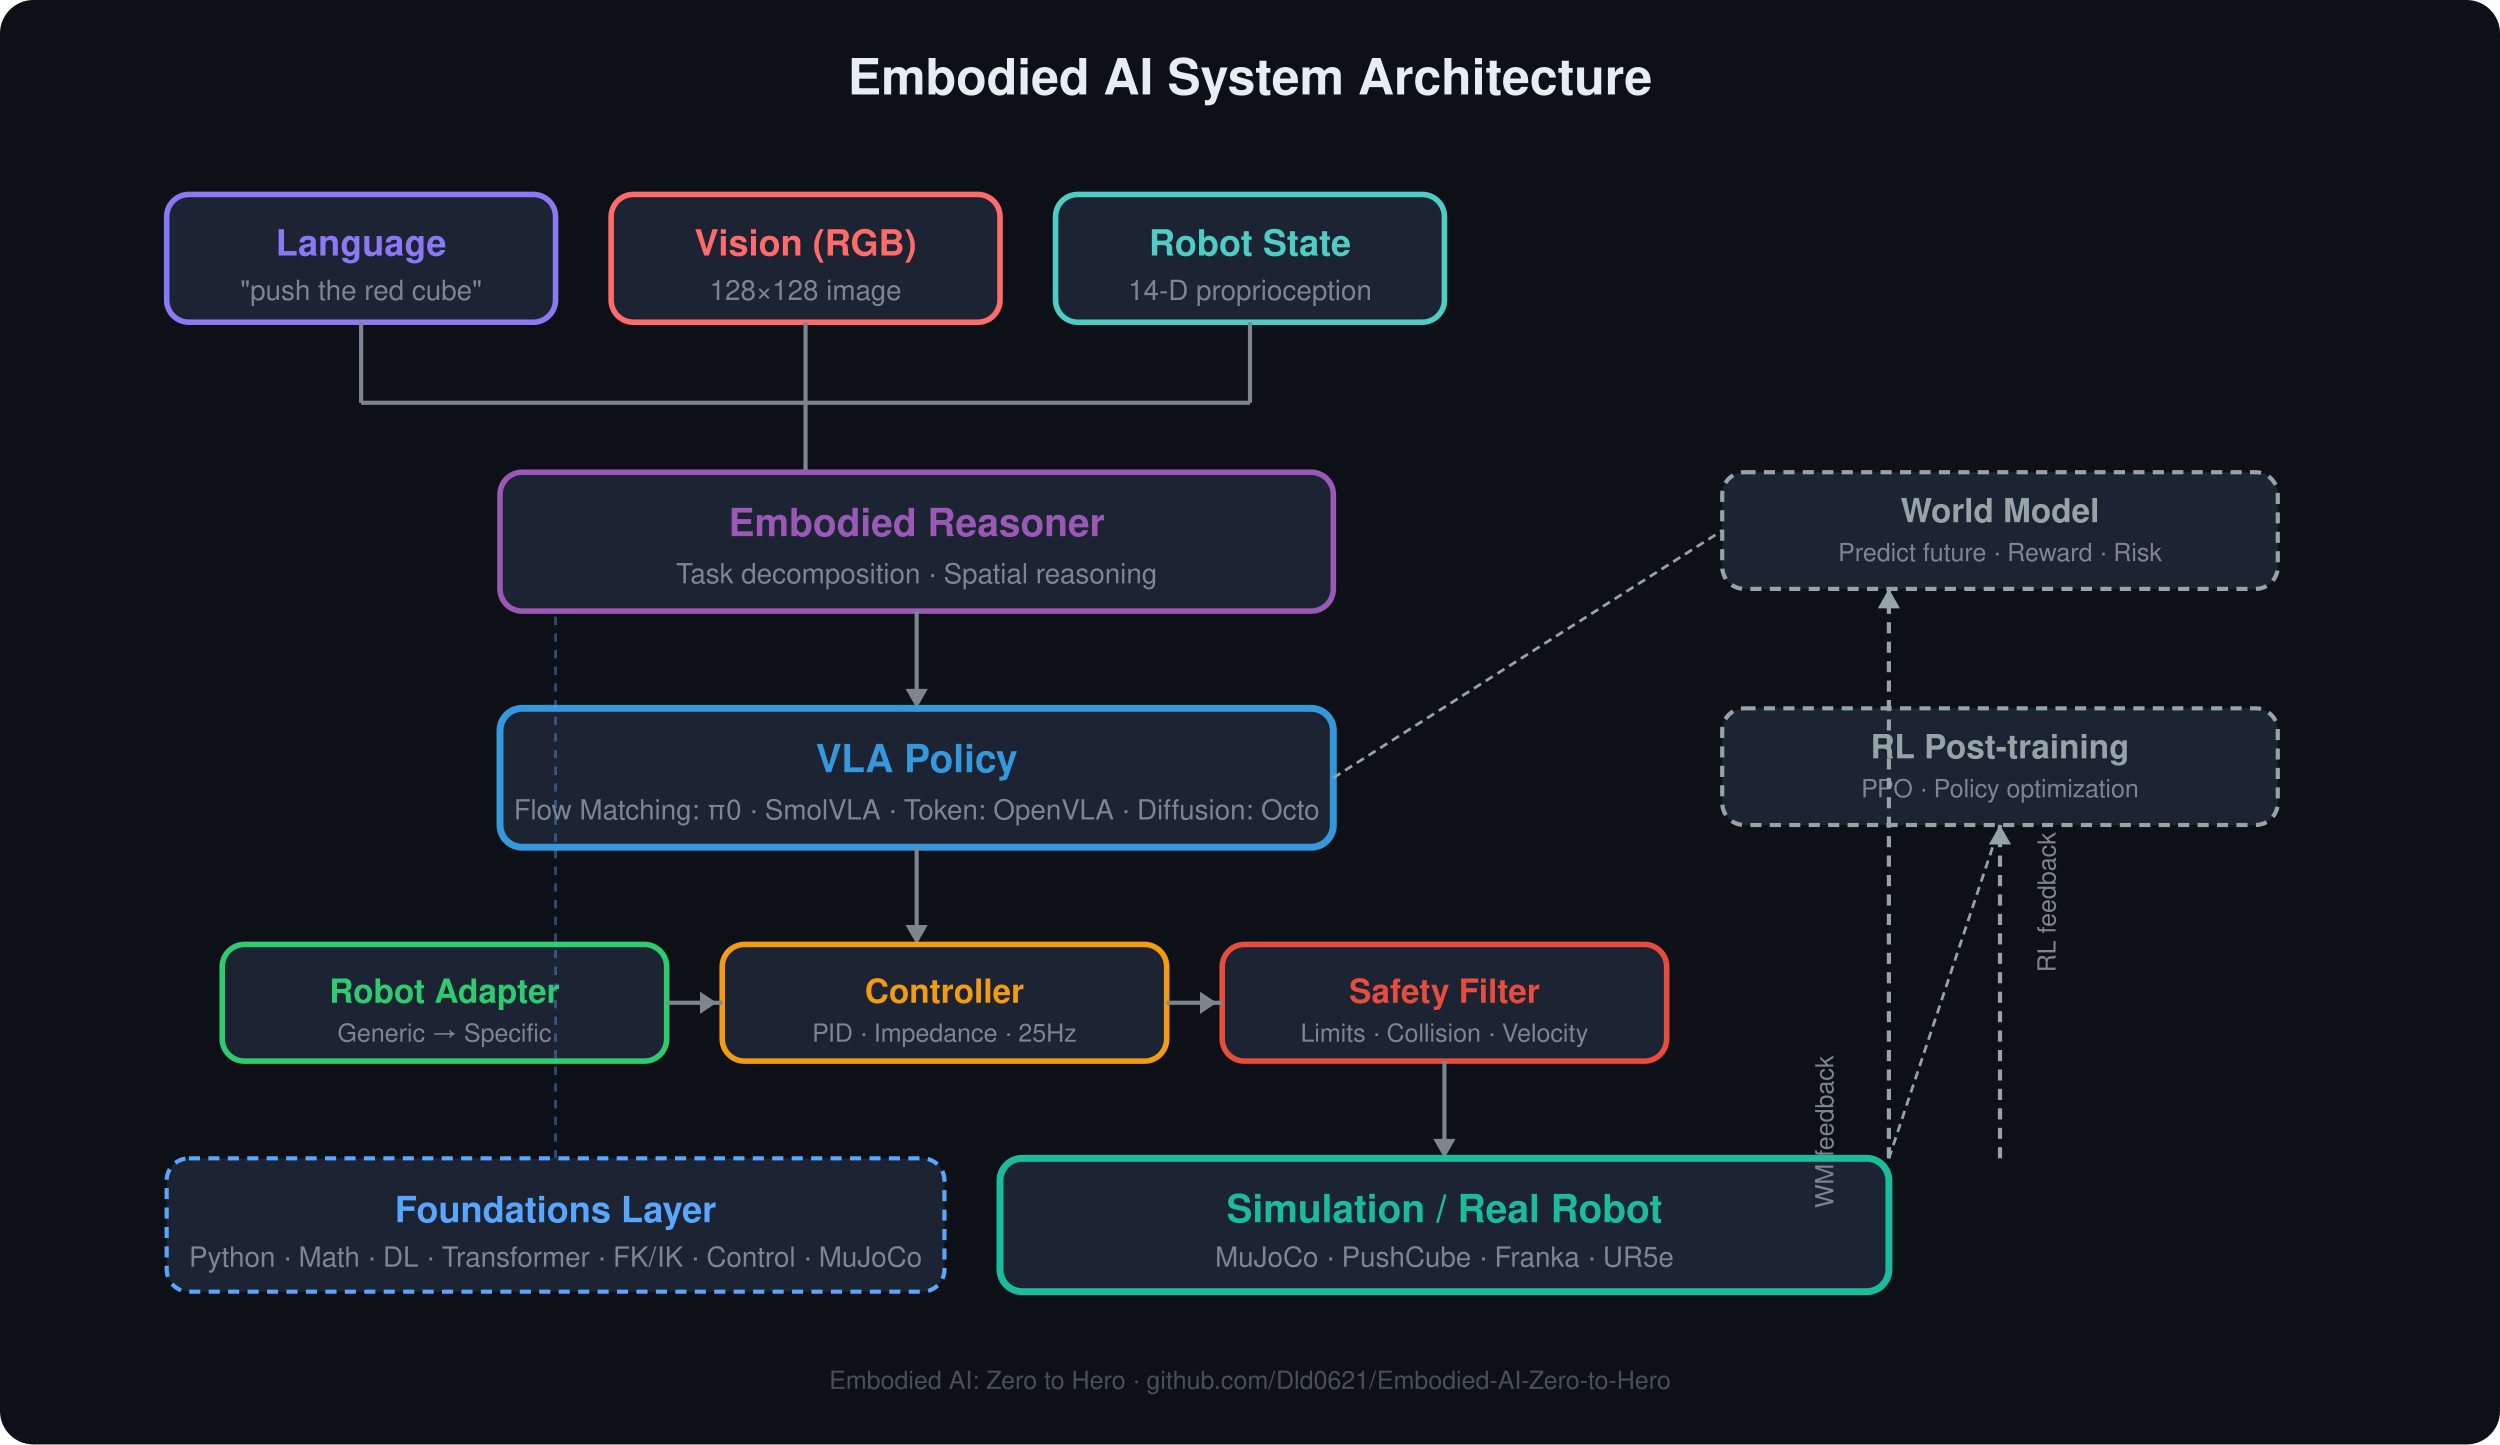
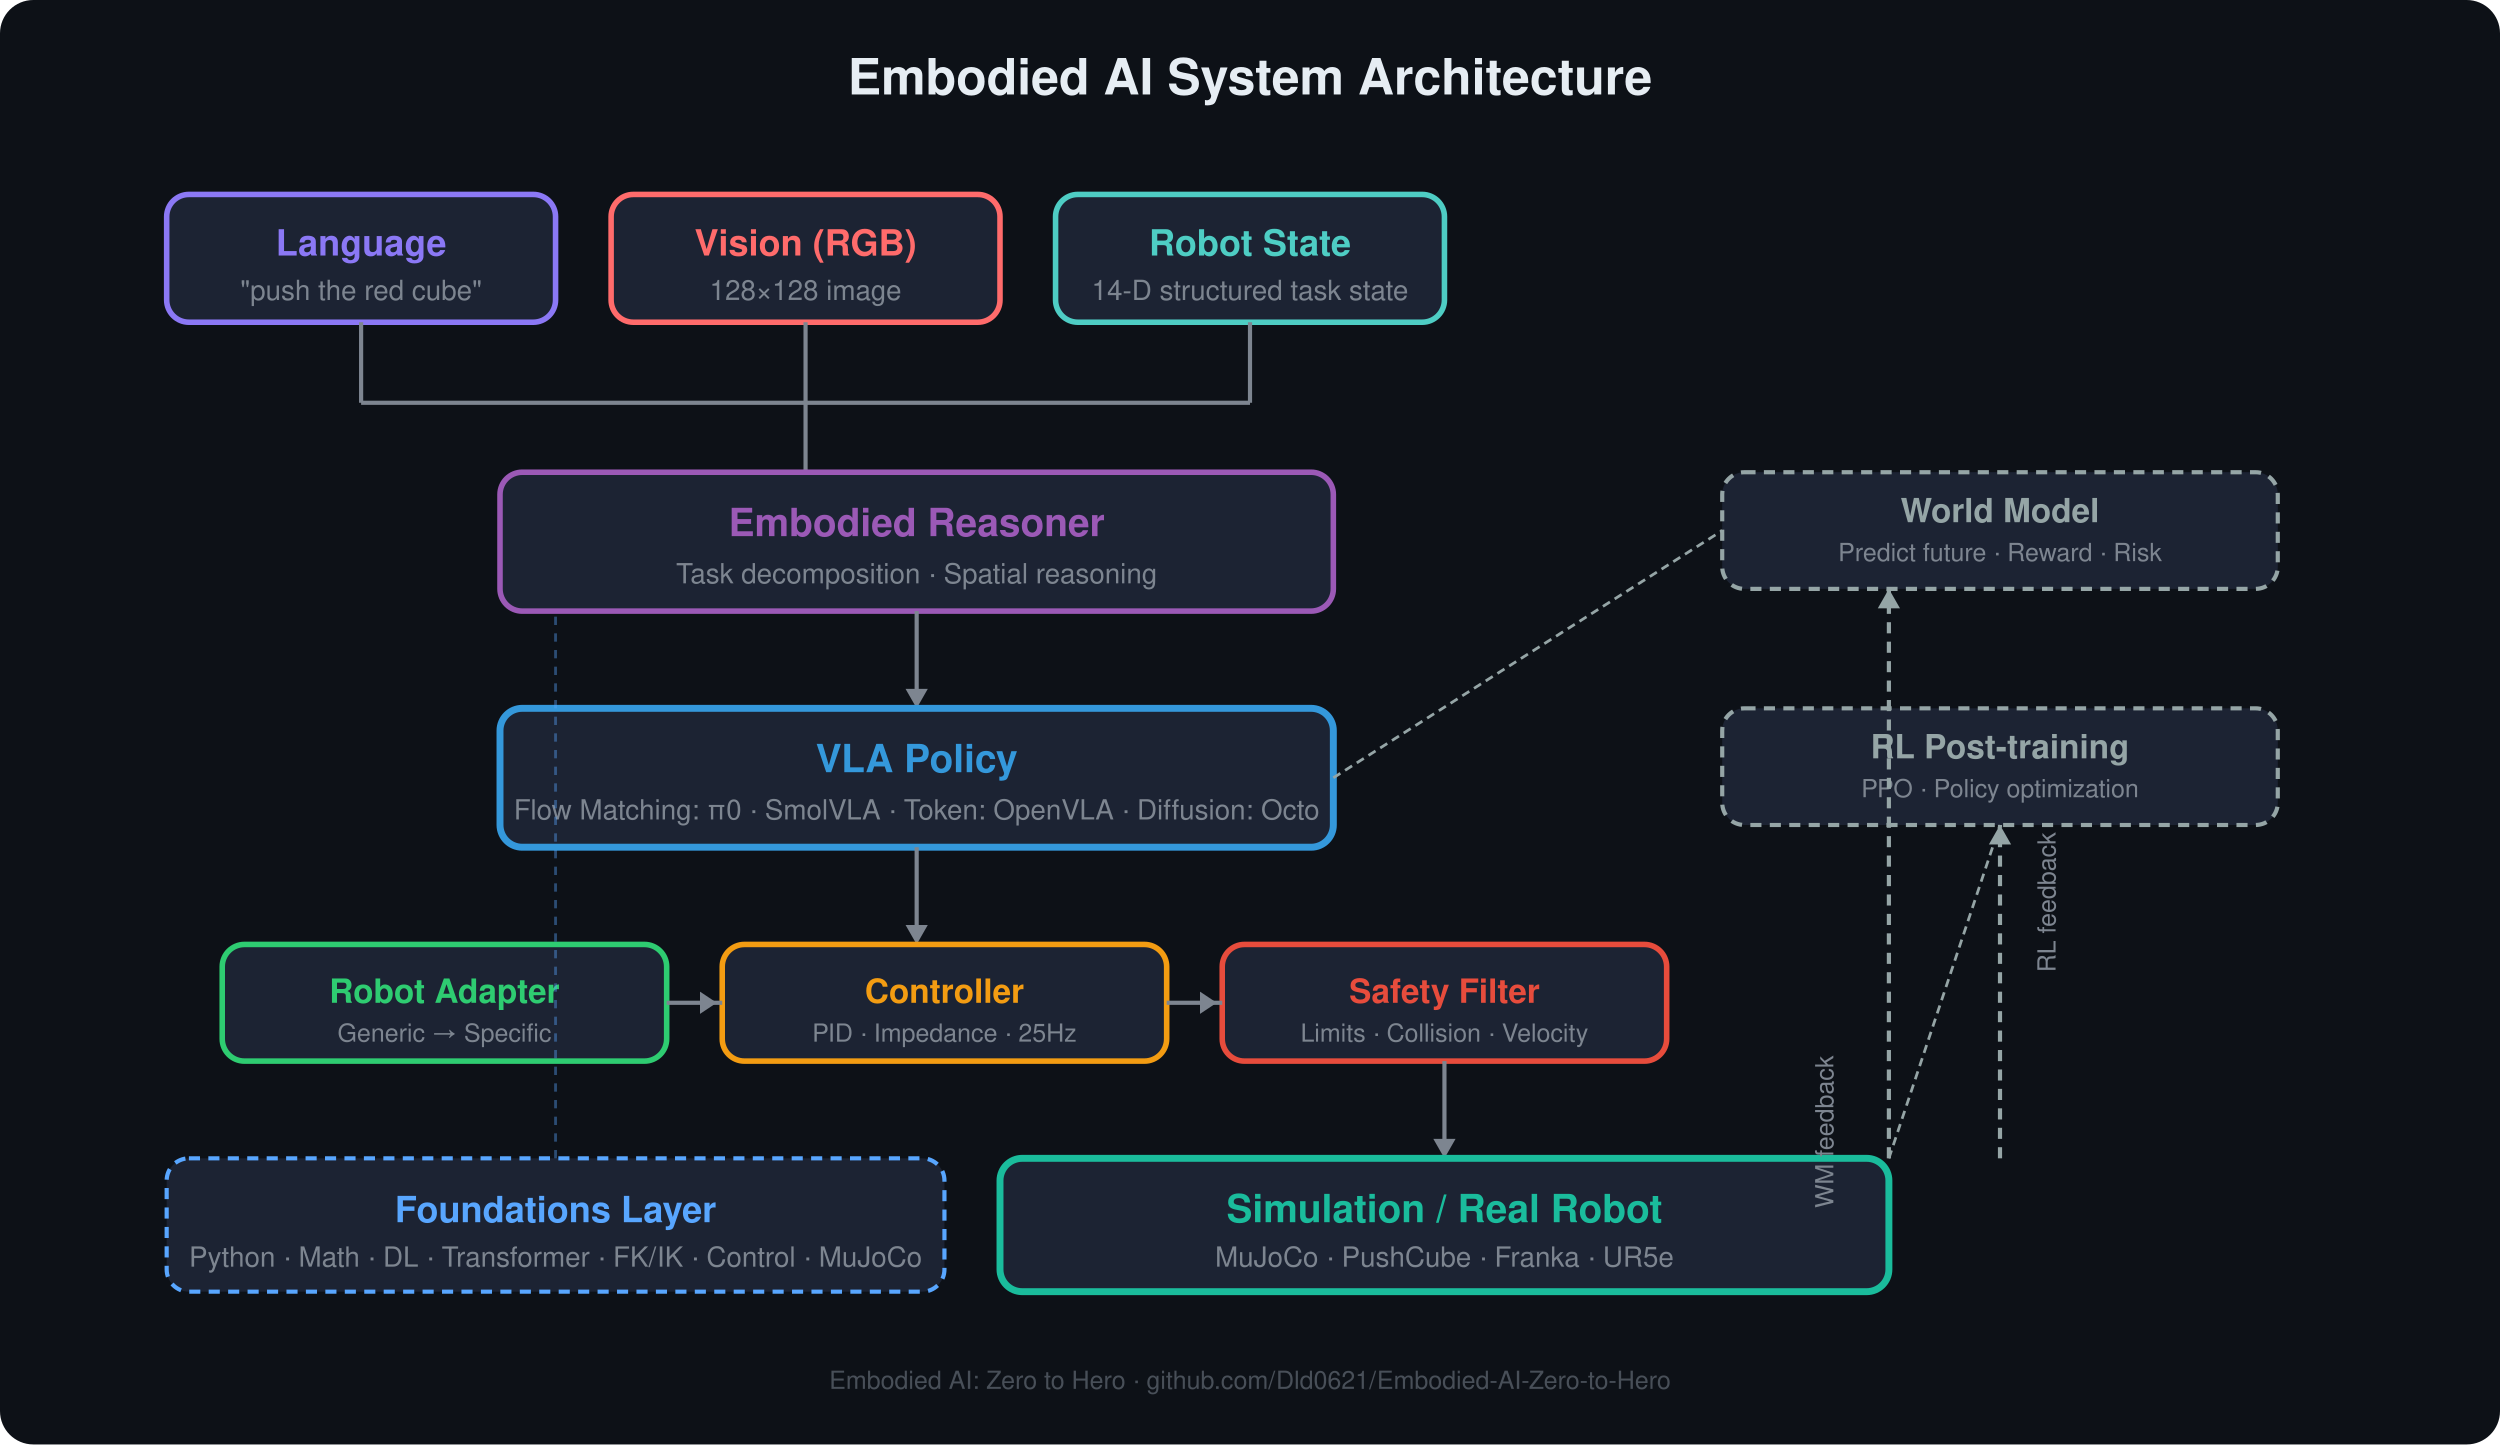
<svg xmlns="http://www.w3.org/2000/svg" viewBox="0 0 900 520" font-family="Segoe UI, Helvetica, Arial, sans-serif">
  <rect width="900" height="520" rx="12" fill="#0d1117" />
  <text x="450" y="34" text-anchor="middle" font-size="18" font-weight="600" fill="#e6edf3">Embodied AI System Architecture</text>
  <rect x="60" y="70" width="140" height="46" rx="8" fill="#1c2333" stroke="#8B78F5" stroke-width="2" />
  <text x="130" y="92" text-anchor="middle" font-size="13" fill="#8B78F5" font-weight="600">Language</text>
  <text x="130" y="108" text-anchor="middle" font-size="10" fill="#7d8590">"push the red cube"</text>
  <rect x="220" y="70" width="140" height="46" rx="8" fill="#1c2333" stroke="#FF6B6B" stroke-width="2" />
  <text x="290" y="92" text-anchor="middle" font-size="13" fill="#FF6B6B" font-weight="600">Vision (RGB)</text>
  <text x="290" y="108" text-anchor="middle" font-size="10" fill="#7d8590">128×128 image</text>
  <rect x="380" y="70" width="140" height="46" rx="8" fill="#1c2333" stroke="#4ECDC4" stroke-width="2" />
  <text x="450" y="92" text-anchor="middle" font-size="13" fill="#4ECDC4" font-weight="600">Robot State</text>
-   <text x="450" y="108" text-anchor="middle" font-size="10" fill="#7d8590">14-D proprioception</text>
+   <text x="450" y="108" text-anchor="middle" font-size="10" fill="#7d8590">14-D structured task state</text>
  <line x1="130" y1="116" x2="130" y2="145" stroke="#7d8590" stroke-width="1.5" />
  <line x1="290" y1="116" x2="290" y2="145" stroke="#7d8590" stroke-width="1.5" />
  <line x1="450" y1="116" x2="450" y2="145" stroke="#7d8590" stroke-width="1.5" />
  <line x1="130" y1="145" x2="450" y2="145" stroke="#7d8590" stroke-width="1.5" />
  <line x1="290" y1="145" x2="290" y2="170" stroke="#7d8590" stroke-width="1.5" />
  <rect x="180" y="170" width="300" height="50" rx="8" fill="#1c2333" stroke="#9B59B6" stroke-width="2" />
  <text x="330" y="193" text-anchor="middle" font-size="14" fill="#9B59B6" font-weight="600">Embodied Reasoner</text>
  <text x="330" y="210" text-anchor="middle" font-size="10" fill="#7d8590">Task decomposition · Spatial reasoning</text>
  <line x1="330" y1="220" x2="330" y2="250" stroke="#7d8590" stroke-width="1.5" />
  <polygon points="330,255 326,248 334,248" fill="#7d8590" />
  <rect x="180" y="255" width="300" height="50" rx="8" fill="#1c2333" stroke="#3498DB" stroke-width="2.5" />
  <text x="330" y="278" text-anchor="middle" font-size="14" fill="#3498DB" font-weight="700">VLA Policy</text>
  <text x="330" y="295" text-anchor="middle" font-size="10" fill="#7d8590">Flow Matching: π0 · SmolVLA  ·  Token: OpenVLA  ·  Diffusion: Octo</text>
  <line x1="330" y1="305" x2="330" y2="335" stroke="#7d8590" stroke-width="1.5" />
  <polygon points="330,340 326,333 334,333" fill="#7d8590" />
  <rect x="80" y="340" width="160" height="42" rx="8" fill="#1c2333" stroke="#2ECC71" stroke-width="2" />
  <text x="160" y="361" text-anchor="middle" font-size="12" fill="#2ECC71" font-weight="600">Robot Adapter</text>
  <text x="160" y="375" text-anchor="middle" font-size="9" fill="#7d8590">Generic → Specific</text>
  <rect x="260" y="340" width="160" height="42" rx="8" fill="#1c2333" stroke="#F39C12" stroke-width="2" />
  <text x="340" y="361" text-anchor="middle" font-size="12" fill="#F39C12" font-weight="600">Controller</text>
  <text x="340" y="375" text-anchor="middle" font-size="9" fill="#7d8590">PID · Impedance · 25Hz</text>
  <rect x="440" y="340" width="160" height="42" rx="8" fill="#1c2333" stroke="#E74C3C" stroke-width="2" />
  <text x="520" y="361" text-anchor="middle" font-size="12" fill="#E74C3C" font-weight="600">Safety Filter</text>
  <text x="520" y="375" text-anchor="middle" font-size="9" fill="#7d8590">Limits · Collision · Velocity</text>
  <line x1="240" y1="361" x2="260" y2="361" stroke="#7d8590" stroke-width="1.5" />
  <polygon points="258,361 252,357 252,365" fill="#7d8590" />
  <line x1="420" y1="361" x2="440" y2="361" stroke="#7d8590" stroke-width="1.5" />
  <polygon points="438,361 432,357 432,365" fill="#7d8590" />
  <line x1="520" y1="382" x2="520" y2="412" stroke="#7d8590" stroke-width="1.5" />
  <polygon points="520,417 516,410 524,410" fill="#7d8590" />
  <rect x="360" y="417" width="320" height="48" rx="8" fill="#1c2333" stroke="#1ABC9C" stroke-width="2.5" />
  <text x="520" y="440" text-anchor="middle" font-size="14" fill="#1ABC9C" font-weight="600">Simulation / Real Robot</text>
  <text x="520" y="456" text-anchor="middle" font-size="10" fill="#7d8590">MuJoCo · PushCube · Franka · UR5e</text>
  <rect x="620" y="170" width="200" height="42" rx="8" fill="#1c2333" stroke="#95A5A6" stroke-width="1.5" stroke-dasharray="4,3" />
  <text x="720" y="188" text-anchor="middle" font-size="12" fill="#95A5A6" font-weight="600">World Model</text>
  <text x="720" y="202" text-anchor="middle" font-size="9" fill="#7d8590">Predict future · Reward · Risk</text>
  <rect x="620" y="255" width="200" height="42" rx="8" fill="#1c2333" stroke="#95A5A6" stroke-width="1.5" stroke-dasharray="4,3" />
  <text x="720" y="273" text-anchor="middle" font-size="12" fill="#95A5A6" font-weight="600">RL Post-training</text>
  <text x="720" y="287" text-anchor="middle" font-size="9" fill="#7d8590">PPO · Policy optimization</text>
  <path d="M 680 417 Q 680 380 680 212" stroke="#95A5A6" stroke-width="1.5" fill="none" stroke-dasharray="4,3" />
  <polygon points="680,212 676,219 684,219" fill="#95A5A6" />
  <text x="660" y="380" text-anchor="end" font-size="9" fill="#7d8590" transform="rotate(-90 660 380)">WM feedback</text>
  <path d="M 720 417 Q 720 350 720 297" stroke="#95A5A6" stroke-width="1.5" fill="none" stroke-dasharray="4,3" />
  <polygon points="720,297 716,304 724,304" fill="#95A5A6" />
  <text x="740" y="350" text-anchor="start" font-size="9" fill="#7d8590" transform="rotate(-90 740 350)">RL feedback</text>
  <line x1="480" y1="280" x2="620" y2="191" stroke="#95A5A6" stroke-width="1" stroke-dasharray="3,2" />
  <line x1="680" y1="417" x2="720" y2="297" stroke="#95A5A6" stroke-width="1" stroke-dasharray="3,2" />
  <rect x="60" y="417" width="280" height="48" rx="8" fill="#1c2333" stroke="#58A6FF" stroke-width="1.5" stroke-dasharray="4,3" />
  <text x="200" y="440" text-anchor="middle" font-size="13" fill="#58A6FF" font-weight="600">Foundations Layer</text>
  <text x="200" y="456" text-anchor="middle" font-size="10" fill="#7d8590">Python · Math · DL · Transformer · FK/IK · Control · MuJoCo</text>
  <line x1="200" y1="417" x2="200" y2="220" stroke="#58A6FF" stroke-width="1" stroke-dasharray="3,3" opacity="0.4" />
  <text x="450" y="500" text-anchor="middle" font-size="9" fill="#484f58">Embodied AI: Zero to Hero · github.com/Dld0621/Embodied-AI-Zero-to-Hero</text>
</svg>
